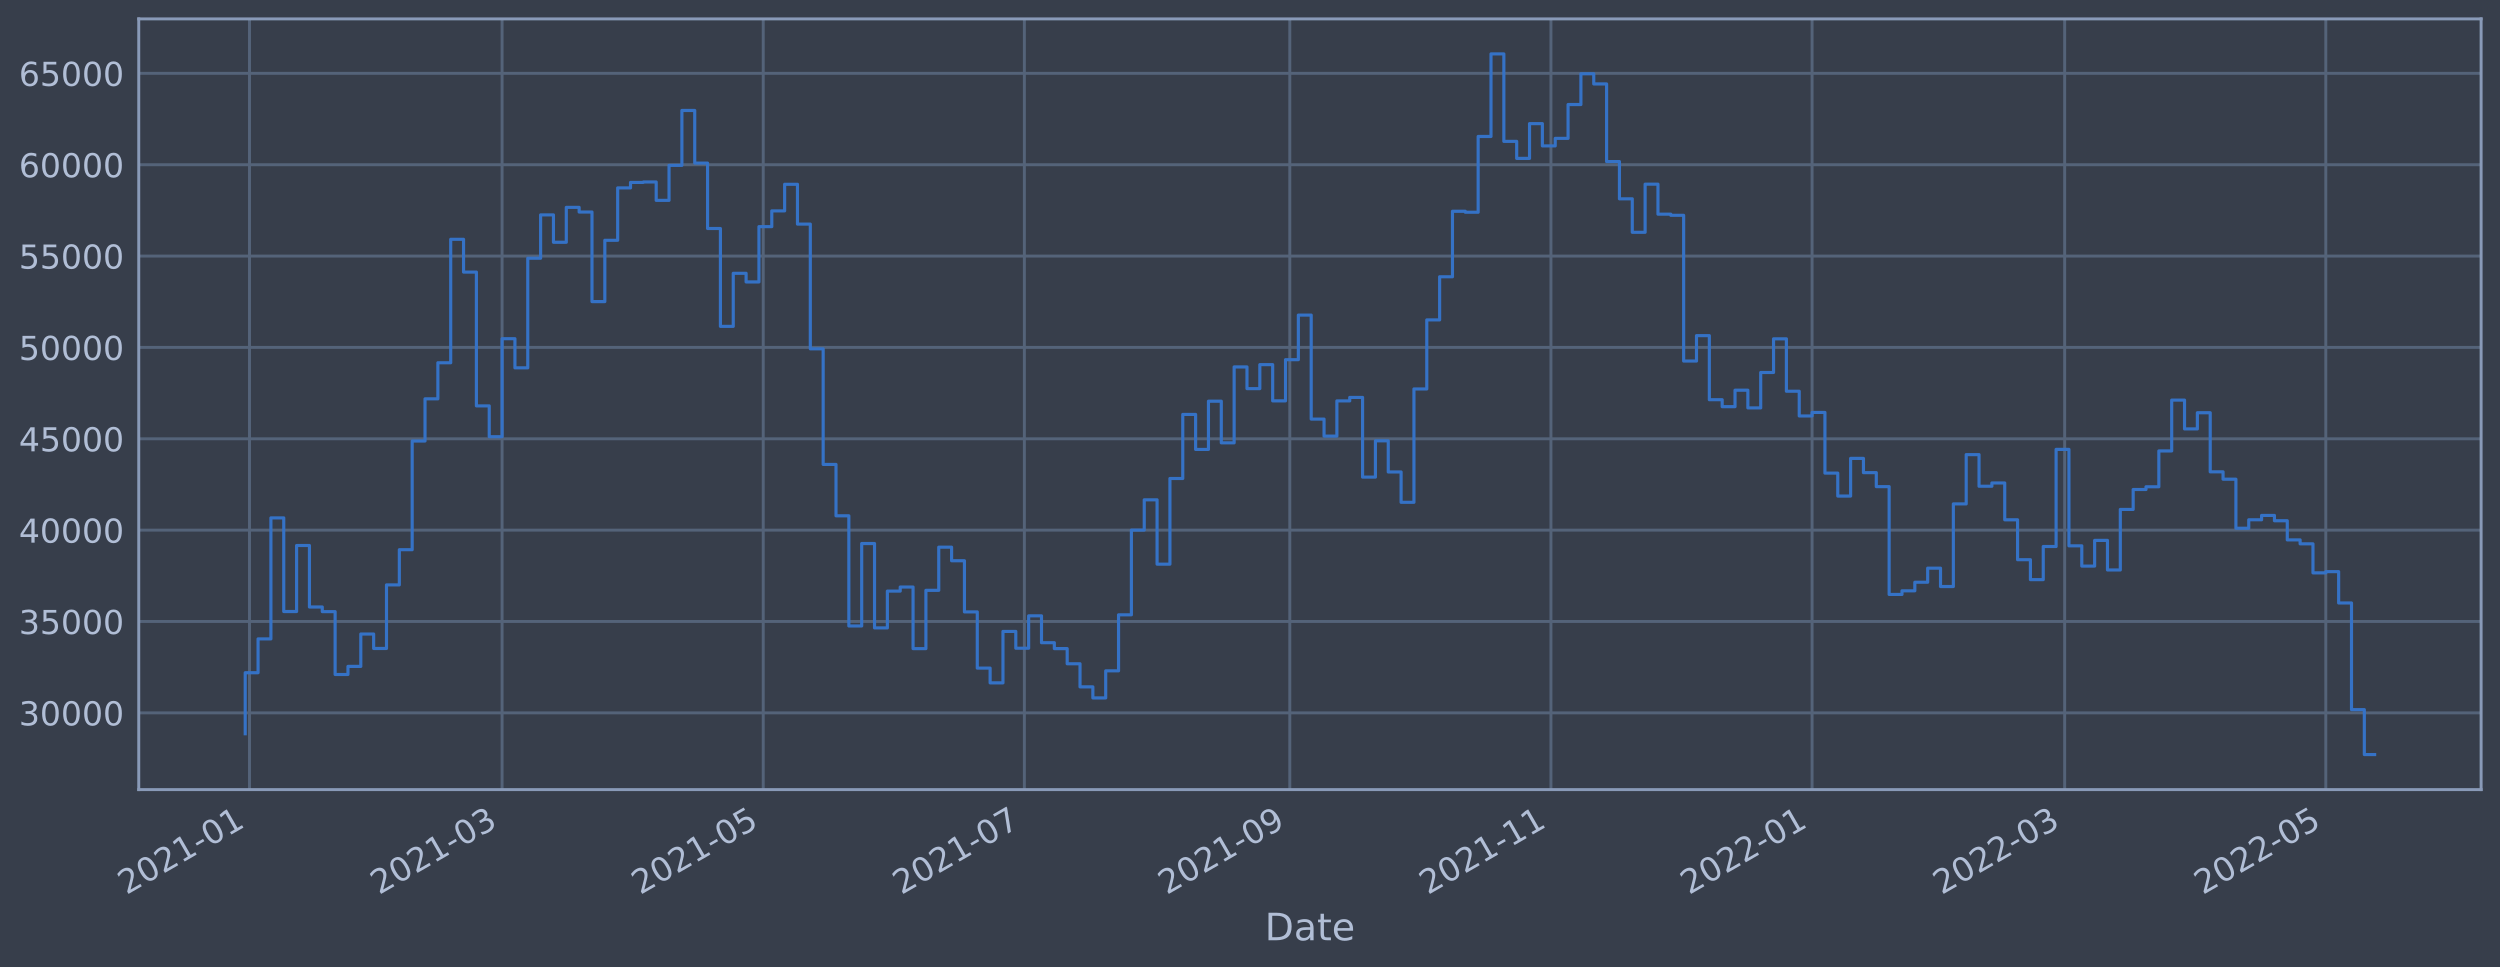
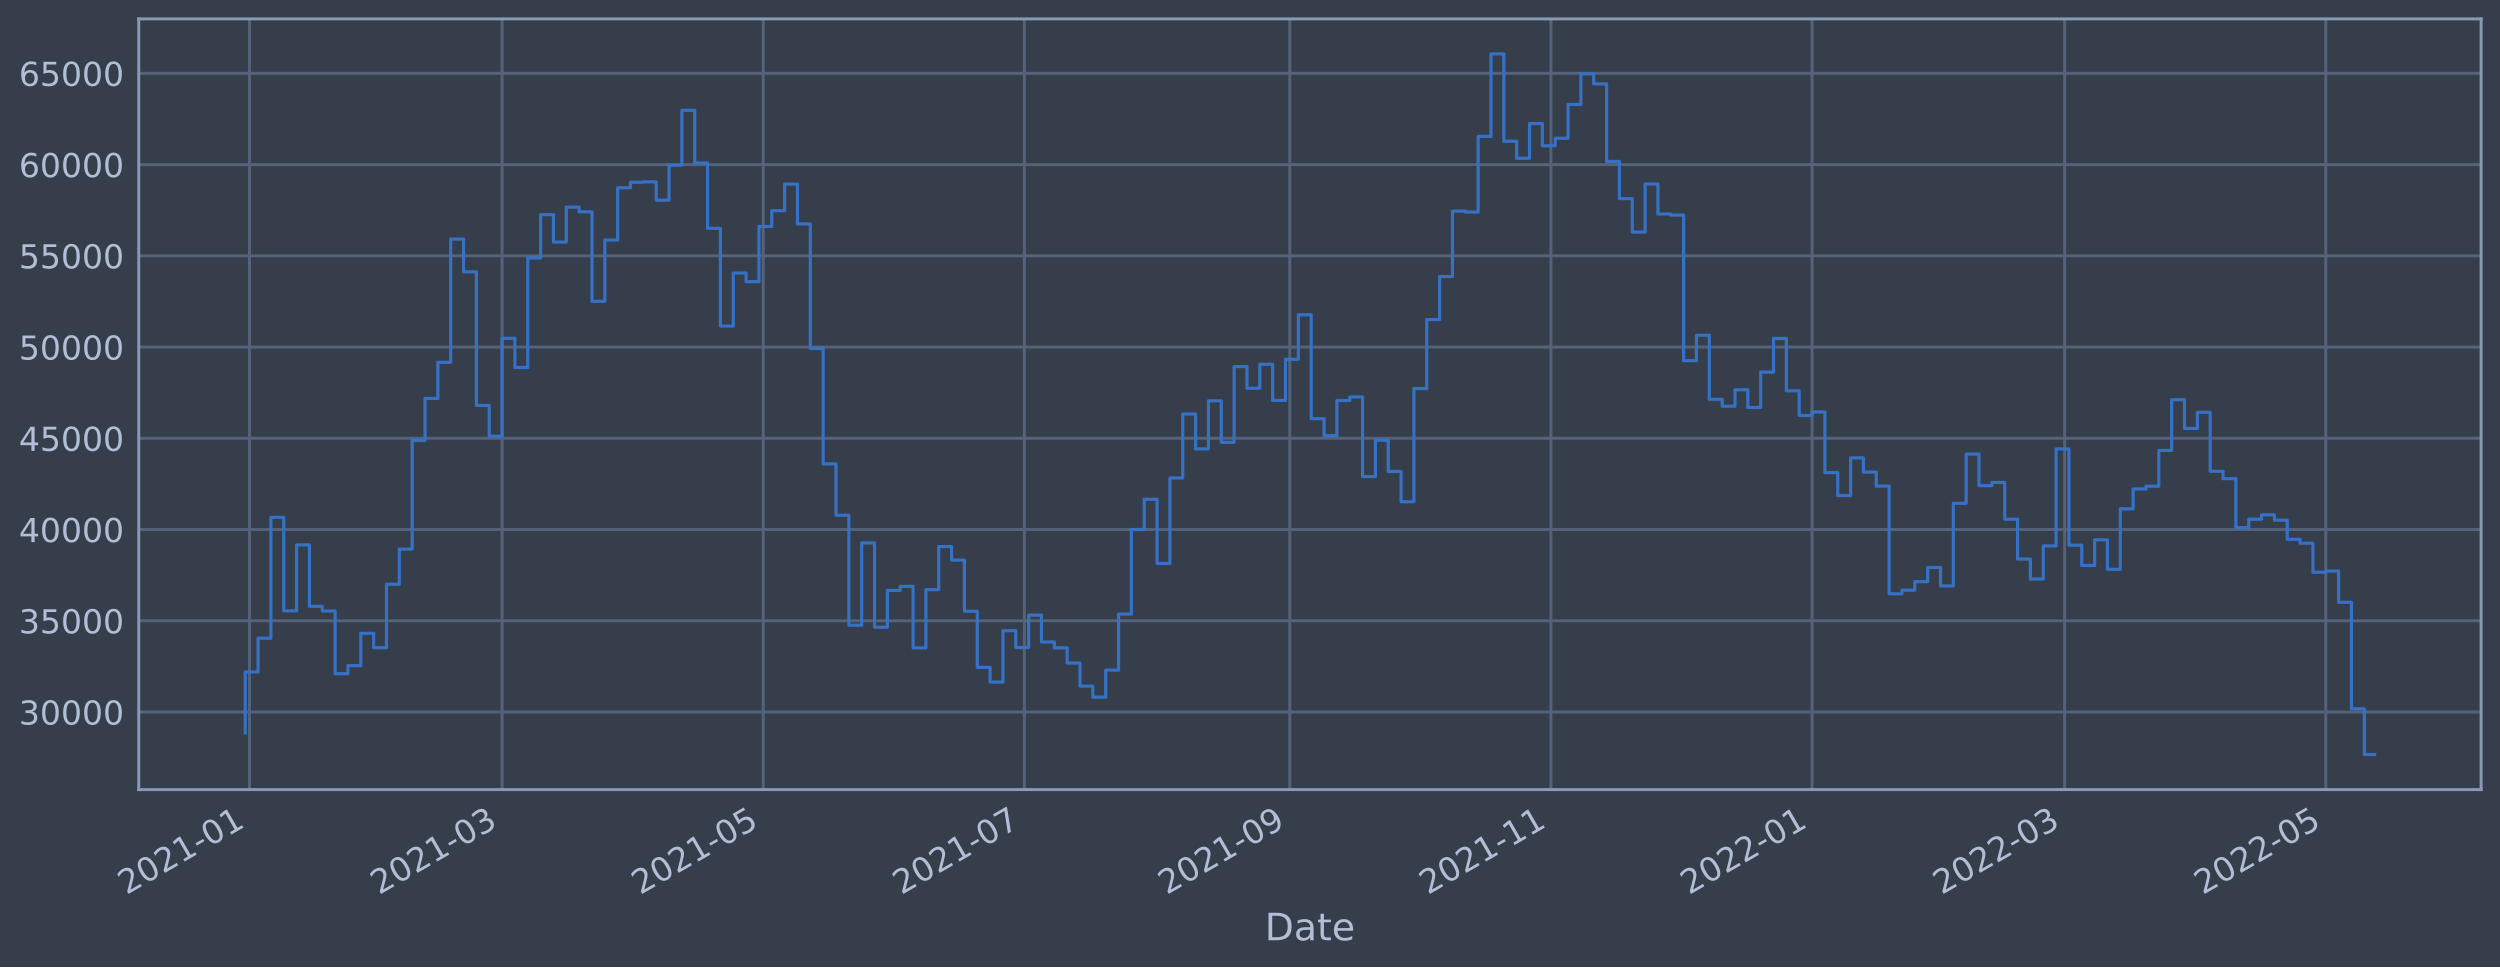
<svg xmlns="http://www.w3.org/2000/svg" xmlns:xlink="http://www.w3.org/1999/xlink" width="952.884pt" height="368.58pt" viewBox="0 0 952.884 368.58" version="1.1">
  <defs>
    <style type="text/css">*{stroke-linejoin: round; stroke-linecap: butt}</style>
  </defs>
  <g id="figure_1">
    <g id="patch_1">
      <path d="M 0 368.58  L 952.884 368.58  L 952.884 0  L 0 0  z " style="fill: #373e4b" />
    </g>
    <g id="axes_1">
      <g id="patch_2">
        <path d="M 52.884 300.96  L 945.684 300.96  L 945.684 7.2  L 52.884 7.2  z " style="fill: #373e4b" />
      </g>
      <g id="matplotlib.axis_1">
        <g id="xtick_1">
          <g id="line2d_1">
-             <path d="M 95.097 300.96  L 95.097 7.2  " clip-path="url(#pdeca96dd53)" style="fill: none; stroke: #546379; stroke-width: 1.12; stroke-linecap: square" />
+             <path d="M 95.097 300.96  L 95.097 7.2  " clip-path="url(#pbe2c7d7330)" style="fill: none; stroke: #546379; stroke-width: 1.12; stroke-linecap: square" />
          </g>
          <g id="line2d_2" />
          <g id="text_1">
-             <g style="fill: #b1bed6" transform="translate(48.19403 341.1745)rotate(-30)scale(0.126 -0.126)">
+             <g style="fill: #b1bed6" transform="translate(48.19401 341.1745)rotate(-30)scale(0.126 -0.126)">
              <defs>
                <path id="DejaVuSans-32" d="M 1228 531  L 3431 531  L 3431 0  L 469 0  L 469 531  Q 828 903 1448 1529  Q 2069 2156 2228 2338  Q 2531 2678 2651 2914  Q 2772 3150 2772 3378  Q 2772 3750 2511 3984  Q 2250 4219 1831 4219  Q 1534 4219 1204 4116  Q 875 4013 500 3803  L 500 4441  Q 881 4594 1212 4672  Q 1544 4750 1819 4750  Q 2544 4750 2975 4387  Q 3406 4025 3406 3419  Q 3406 3131 3298 2873  Q 3191 2616 2906 2266  Q 2828 2175 2409 1742  Q 1991 1309 1228 531  z " transform="scale(0.015625)" />
                <path id="DejaVuSans-30" d="M 2034 4250  Q 1547 4250 1301 3770  Q 1056 3291 1056 2328  Q 1056 1369 1301 889  Q 1547 409 2034 409  Q 2525 409 2770 889  Q 3016 1369 3016 2328  Q 3016 3291 2770 3770  Q 2525 4250 2034 4250  z M 2034 4750  Q 2819 4750 3233 4129  Q 3647 3509 3647 2328  Q 3647 1150 3233 529  Q 2819 -91 2034 -91  Q 1250 -91 836 529  Q 422 1150 422 2328  Q 422 3509 836 4129  Q 1250 4750 2034 4750  z " transform="scale(0.015625)" />
                <path id="DejaVuSans-31" d="M 794 531  L 1825 531  L 1825 4091  L 703 3866  L 703 4441  L 1819 4666  L 2450 4666  L 2450 531  L 3481 531  L 3481 0  L 794 0  L 794 531  z " transform="scale(0.015625)" />
                <path id="DejaVuSans-2d" d="M 313 2009  L 1997 2009  L 1997 1497  L 313 1497  L 313 2009  z " transform="scale(0.015625)" />
              </defs>
              <use xlink:href="#DejaVuSans-32" />
              <use xlink:href="#DejaVuSans-30" x="63.623" />
              <use xlink:href="#DejaVuSans-32" x="127.246" />
              <use xlink:href="#DejaVuSans-31" x="190.869" />
              <use xlink:href="#DejaVuSans-2d" x="254.492" />
              <use xlink:href="#DejaVuSans-30" x="290.576" />
              <use xlink:href="#DejaVuSans-31" x="354.199" />
            </g>
          </g>
        </g>
        <g id="xtick_2">
          <g id="line2d_3">
-             <path d="M 191.37 300.96  L 191.37 7.2  " clip-path="url(#pdeca96dd53)" style="fill: none; stroke: #546379; stroke-width: 1.12; stroke-linecap: square" />
+             <path d="M 191.368 300.96  L 191.368 7.2  " clip-path="url(#pbe2c7d7330)" style="fill: none; stroke: #546379; stroke-width: 1.12; stroke-linecap: square" />
          </g>
          <g id="line2d_4" />
          <g id="text_2">
-             <g style="fill: #b1bed6" transform="translate(144.4664 341.1745)rotate(-30)scale(0.126 -0.126)">
+             <g style="fill: #b1bed6" transform="translate(144.4652 341.1745)rotate(-30)scale(0.126 -0.126)">
              <defs>
                <path id="DejaVuSans-33" d="M 2597 2516  Q 3050 2419 3304 2112  Q 3559 1806 3559 1356  Q 3559 666 3084 287  Q 2609 -91 1734 -91  Q 1441 -91 1130 -33  Q 819 25 488 141  L 488 750  Q 750 597 1062 519  Q 1375 441 1716 441  Q 2309 441 2620 675  Q 2931 909 2931 1356  Q 2931 1769 2642 2001  Q 2353 2234 1838 2234  L 1294 2234  L 1294 2753  L 1863 2753  Q 2328 2753 2575 2939  Q 2822 3125 2822 3475  Q 2822 3834 2567 4026  Q 2313 4219 1838 4219  Q 1578 4219 1281 4162  Q 984 4106 628 3988  L 628 4550  Q 988 4650 1302 4700  Q 1616 4750 1894 4750  Q 2613 4750 3031 4423  Q 3450 4097 3450 3541  Q 3450 3153 3228 2886  Q 3006 2619 2597 2516  z " transform="scale(0.015625)" />
              </defs>
              <use xlink:href="#DejaVuSans-32" />
              <use xlink:href="#DejaVuSans-30" x="63.623" />
              <use xlink:href="#DejaVuSans-32" x="127.246" />
              <use xlink:href="#DejaVuSans-31" x="190.869" />
              <use xlink:href="#DejaVuSans-2d" x="254.492" />
              <use xlink:href="#DejaVuSans-30" x="290.576" />
              <use xlink:href="#DejaVuSans-33" x="354.199" />
            </g>
          </g>
        </g>
        <g id="xtick_3">
          <g id="line2d_5">
-             <path d="M 290.906 300.96  L 290.906 7.2  " clip-path="url(#pdeca96dd53)" style="fill: none; stroke: #546379; stroke-width: 1.12; stroke-linecap: square" />
+             <path d="M 290.903 300.96  L 290.903 7.2  " clip-path="url(#pbe2c7d7330)" style="fill: none; stroke: #546379; stroke-width: 1.12; stroke-linecap: square" />
          </g>
          <g id="line2d_6" />
          <g id="text_3">
-             <g style="fill: #b1bed6" transform="translate(244.0022 341.1745)rotate(-30)scale(0.126 -0.126)">
+             <g style="fill: #b1bed6" transform="translate(243.9998 341.1745)rotate(-30)scale(0.126 -0.126)">
              <defs>
                <path id="DejaVuSans-35" d="M 691 4666  L 3169 4666  L 3169 4134  L 1269 4134  L 1269 2991  Q 1406 3038 1543 3061  Q 1681 3084 1819 3084  Q 2600 3084 3056 2656  Q 3513 2228 3513 1497  Q 3513 744 3044 326  Q 2575 -91 1722 -91  Q 1428 -91 1123 -41  Q 819 9 494 109  L 494 744  Q 775 591 1075 516  Q 1375 441 1709 441  Q 2250 441 2565 725  Q 2881 1009 2881 1497  Q 2881 1984 2565 2268  Q 2250 2553 1709 2553  Q 1456 2553 1204 2497  Q 953 2441 691 2322  L 691 4666  z " transform="scale(0.015625)" />
              </defs>
              <use xlink:href="#DejaVuSans-32" />
              <use xlink:href="#DejaVuSans-30" x="63.623" />
              <use xlink:href="#DejaVuSans-32" x="127.246" />
              <use xlink:href="#DejaVuSans-31" x="190.869" />
              <use xlink:href="#DejaVuSans-2d" x="254.492" />
              <use xlink:href="#DejaVuSans-30" x="290.576" />
              <use xlink:href="#DejaVuSans-35" x="354.199" />
            </g>
          </g>
        </g>
        <g id="xtick_4">
          <g id="line2d_7">
-             <path d="M 390.441 300.96  L 390.441 7.2  " clip-path="url(#pdeca96dd53)" style="fill: none; stroke: #546379; stroke-width: 1.12; stroke-linecap: square" />
+             <path d="M 390.438 300.96  L 390.438 7.2  " clip-path="url(#pbe2c7d7330)" style="fill: none; stroke: #546379; stroke-width: 1.12; stroke-linecap: square" />
          </g>
          <g id="line2d_8" />
          <g id="text_4">
-             <g style="fill: #b1bed6" transform="translate(343.5381 341.1745)rotate(-30)scale(0.126 -0.126)">
+             <g style="fill: #b1bed6" transform="translate(343.5343 341.1745)rotate(-30)scale(0.126 -0.126)">
              <defs>
                <path id="DejaVuSans-37" d="M 525 4666  L 3525 4666  L 3525 4397  L 1831 0  L 1172 0  L 2766 4134  L 525 4134  L 525 4666  z " transform="scale(0.015625)" />
              </defs>
              <use xlink:href="#DejaVuSans-32" />
              <use xlink:href="#DejaVuSans-30" x="63.623" />
              <use xlink:href="#DejaVuSans-32" x="127.246" />
              <use xlink:href="#DejaVuSans-31" x="190.869" />
              <use xlink:href="#DejaVuSans-2d" x="254.492" />
              <use xlink:href="#DejaVuSans-30" x="290.576" />
              <use xlink:href="#DejaVuSans-37" x="354.199" />
            </g>
          </g>
        </g>
        <g id="xtick_5">
          <g id="line2d_9">
-             <path d="M 491.609 300.96  L 491.609 7.2  " clip-path="url(#pdeca96dd53)" style="fill: none; stroke: #546379; stroke-width: 1.12; stroke-linecap: square" />
+             <path d="M 491.604 300.96  L 491.604 7.2  " clip-path="url(#pbe2c7d7330)" style="fill: none; stroke: #546379; stroke-width: 1.12; stroke-linecap: square" />
          </g>
          <g id="line2d_10" />
          <g id="text_5">
-             <g style="fill: #b1bed6" transform="translate(444.7057 341.1745)rotate(-30)scale(0.126 -0.126)">
+             <g style="fill: #b1bed6" transform="translate(444.7007 341.1745)rotate(-30)scale(0.126 -0.126)">
              <defs>
                <path id="DejaVuSans-39" d="M 703 97  L 703 672  Q 941 559 1184 500  Q 1428 441 1663 441  Q 2288 441 2617 861  Q 2947 1281 2994 2138  Q 2813 1869 2534 1725  Q 2256 1581 1919 1581  Q 1219 1581 811 2004  Q 403 2428 403 3163  Q 403 3881 828 4315  Q 1253 4750 1959 4750  Q 2769 4750 3195 4129  Q 3622 3509 3622 2328  Q 3622 1225 3098 567  Q 2575 -91 1691 -91  Q 1453 -91 1209 -44  Q 966 3 703 97  z M 1959 2075  Q 2384 2075 2632 2365  Q 2881 2656 2881 3163  Q 2881 3666 2632 3958  Q 2384 4250 1959 4250  Q 1534 4250 1286 3958  Q 1038 3666 1038 3163  Q 1038 2656 1286 2365  Q 1534 2075 1959 2075  z " transform="scale(0.015625)" />
              </defs>
              <use xlink:href="#DejaVuSans-32" />
              <use xlink:href="#DejaVuSans-30" x="63.623" />
              <use xlink:href="#DejaVuSans-32" x="127.246" />
              <use xlink:href="#DejaVuSans-31" x="190.869" />
              <use xlink:href="#DejaVuSans-2d" x="254.492" />
              <use xlink:href="#DejaVuSans-30" x="290.576" />
              <use xlink:href="#DejaVuSans-39" x="354.199" />
            </g>
          </g>
        </g>
        <g id="xtick_6">
          <g id="line2d_11">
-             <path d="M 591.145 300.96  L 591.145 7.2  " clip-path="url(#pdeca96dd53)" style="fill: none; stroke: #546379; stroke-width: 1.12; stroke-linecap: square" />
+             <path d="M 591.139 300.96  L 591.139 7.2  " clip-path="url(#pbe2c7d7330)" style="fill: none; stroke: #546379; stroke-width: 1.12; stroke-linecap: square" />
          </g>
          <g id="line2d_12" />
          <g id="text_6">
-             <g style="fill: #b1bed6" transform="translate(544.2415 341.1745)rotate(-30)scale(0.126 -0.126)">
+             <g style="fill: #b1bed6" transform="translate(544.2352 341.1745)rotate(-30)scale(0.126 -0.126)">
              <use xlink:href="#DejaVuSans-32" />
              <use xlink:href="#DejaVuSans-30" x="63.623" />
              <use xlink:href="#DejaVuSans-32" x="127.246" />
              <use xlink:href="#DejaVuSans-31" x="190.869" />
              <use xlink:href="#DejaVuSans-2d" x="254.492" />
              <use xlink:href="#DejaVuSans-31" x="290.576" />
              <use xlink:href="#DejaVuSans-31" x="354.199" />
            </g>
          </g>
        </g>
        <g id="xtick_7">
          <g id="line2d_13">
-             <path d="M 690.681 300.96  L 690.681 7.2  " clip-path="url(#pdeca96dd53)" style="fill: none; stroke: #546379; stroke-width: 1.12; stroke-linecap: square" />
+             <path d="M 690.673 300.96  L 690.673 7.2  " clip-path="url(#pbe2c7d7330)" style="fill: none; stroke: #546379; stroke-width: 1.12; stroke-linecap: square" />
          </g>
          <g id="line2d_14" />
          <g id="text_7">
-             <g style="fill: #b1bed6" transform="translate(643.7773 341.1745)rotate(-30)scale(0.126 -0.126)">
+             <g style="fill: #b1bed6" transform="translate(643.7698 341.1745)rotate(-30)scale(0.126 -0.126)">
              <use xlink:href="#DejaVuSans-32" />
              <use xlink:href="#DejaVuSans-30" x="63.623" />
              <use xlink:href="#DejaVuSans-32" x="127.246" />
              <use xlink:href="#DejaVuSans-32" x="190.869" />
              <use xlink:href="#DejaVuSans-2d" x="254.492" />
              <use xlink:href="#DejaVuSans-30" x="290.576" />
              <use xlink:href="#DejaVuSans-31" x="354.199" />
            </g>
          </g>
        </g>
        <g id="xtick_8">
          <g id="line2d_15">
-             <path d="M 786.953 300.96  L 786.953 7.2  " clip-path="url(#pdeca96dd53)" style="fill: none; stroke: #546379; stroke-width: 1.12; stroke-linecap: square" />
+             <path d="M 786.944 300.96  L 786.944 7.2  " clip-path="url(#pbe2c7d7330)" style="fill: none; stroke: #546379; stroke-width: 1.12; stroke-linecap: square" />
          </g>
          <g id="line2d_16" />
          <g id="text_8">
-             <g style="fill: #b1bed6" transform="translate(740.0497 341.1745)rotate(-30)scale(0.126 -0.126)">
+             <g style="fill: #b1bed6" transform="translate(740.041 341.1745)rotate(-30)scale(0.126 -0.126)">
              <use xlink:href="#DejaVuSans-32" />
              <use xlink:href="#DejaVuSans-30" x="63.623" />
              <use xlink:href="#DejaVuSans-32" x="127.246" />
              <use xlink:href="#DejaVuSans-32" x="190.869" />
              <use xlink:href="#DejaVuSans-2d" x="254.492" />
              <use xlink:href="#DejaVuSans-30" x="290.576" />
              <use xlink:href="#DejaVuSans-33" x="354.199" />
            </g>
          </g>
        </g>
        <g id="xtick_9">
          <g id="line2d_17">
-             <path d="M 886.489 300.96  L 886.489 7.2  " clip-path="url(#pdeca96dd53)" style="fill: none; stroke: #546379; stroke-width: 1.12; stroke-linecap: square" />
+             <path d="M 886.479 300.96  L 886.479 7.2  " clip-path="url(#pbe2c7d7330)" style="fill: none; stroke: #546379; stroke-width: 1.12; stroke-linecap: square" />
          </g>
          <g id="line2d_18" />
          <g id="text_9">
-             <g style="fill: #b1bed6" transform="translate(839.5855 341.1745)rotate(-30)scale(0.126 -0.126)">
+             <g style="fill: #b1bed6" transform="translate(839.5756 341.1745)rotate(-30)scale(0.126 -0.126)">
              <use xlink:href="#DejaVuSans-32" />
              <use xlink:href="#DejaVuSans-30" x="63.623" />
              <use xlink:href="#DejaVuSans-32" x="127.246" />
              <use xlink:href="#DejaVuSans-32" x="190.869" />
              <use xlink:href="#DejaVuSans-2d" x="254.492" />
              <use xlink:href="#DejaVuSans-30" x="290.576" />
              <use xlink:href="#DejaVuSans-35" x="354.199" />
            </g>
          </g>
        </g>
        <g id="text_10">
          <g style="fill: #b1bed6" transform="translate(482.0746 358.3856)scale(0.144 -0.144)">
            <defs>
              <path id="DejaVuSans-44" d="M 1259 4147  L 1259 519  L 2022 519  Q 2988 519 3436 956  Q 3884 1394 3884 2338  Q 3884 3275 3436 3711  Q 2988 4147 2022 4147  L 1259 4147  z M 628 4666  L 1925 4666  Q 3281 4666 3915 4102  Q 4550 3538 4550 2338  Q 4550 1131 3912 565  Q 3275 0 1925 0  L 628 0  L 628 4666  z " transform="scale(0.015625)" />
              <path id="DejaVuSans-61" d="M 2194 1759  Q 1497 1759 1228 1600  Q 959 1441 959 1056  Q 959 750 1161 570  Q 1363 391 1709 391  Q 2188 391 2477 730  Q 2766 1069 2766 1631  L 2766 1759  L 2194 1759  z M 3341 1997  L 3341 0  L 2766 0  L 2766 531  Q 2569 213 2275 61  Q 1981 -91 1556 -91  Q 1019 -91 701 211  Q 384 513 384 1019  Q 384 1609 779 1909  Q 1175 2209 1959 2209  L 2766 2209  L 2766 2266  Q 2766 2663 2505 2880  Q 2244 3097 1772 3097  Q 1472 3097 1187 3025  Q 903 2953 641 2809  L 641 3341  Q 956 3463 1253 3523  Q 1550 3584 1831 3584  Q 2591 3584 2966 3190  Q 3341 2797 3341 1997  z " transform="scale(0.015625)" />
              <path id="DejaVuSans-74" d="M 1172 4494  L 1172 3500  L 2356 3500  L 2356 3053  L 1172 3053  L 1172 1153  Q 1172 725 1289 603  Q 1406 481 1766 481  L 2356 481  L 2356 0  L 1766 0  Q 1100 0 847 248  Q 594 497 594 1153  L 594 3053  L 172 3053  L 172 3500  L 594 3500  L 594 4494  L 1172 4494  z " transform="scale(0.015625)" />
              <path id="DejaVuSans-65" d="M 3597 1894  L 3597 1613  L 953 1613  Q 991 1019 1311 708  Q 1631 397 2203 397  Q 2534 397 2845 478  Q 3156 559 3463 722  L 3463 178  Q 3153 47 2828 -22  Q 2503 -91 2169 -91  Q 1331 -91 842 396  Q 353 884 353 1716  Q 353 2575 817 3079  Q 1281 3584 2069 3584  Q 2775 3584 3186 3129  Q 3597 2675 3597 1894  z M 3022 2063  Q 3016 2534 2758 2815  Q 2500 3097 2075 3097  Q 1594 3097 1305 2825  Q 1016 2553 972 2059  L 3022 2063  z " transform="scale(0.015625)" />
            </defs>
            <use xlink:href="#DejaVuSans-44" />
            <use xlink:href="#DejaVuSans-61" x="77.002" />
            <use xlink:href="#DejaVuSans-74" x="138.281" />
            <use xlink:href="#DejaVuSans-65" x="177.49" />
          </g>
        </g>
      </g>
      <g id="matplotlib.axis_2">
        <g id="ytick_1">
          <g id="line2d_19">
-             <path d="M 52.884 271.701  L 945.684 271.701  " clip-path="url(#pdeca96dd53)" style="fill: none; stroke: #546379; stroke-width: 1.12; stroke-linecap: square" />
+             <path d="M 52.884 271.389  L 945.684 271.389  " clip-path="url(#pbe2c7d7330)" style="fill: none; stroke: #546379; stroke-width: 1.12; stroke-linecap: square" />
          </g>
          <g id="line2d_20" />
          <g id="text_11">
-             <g style="fill: #b1bed6" transform="translate(7.2 276.4883)scale(0.126 -0.126)">
+             <g style="fill: #b1bed6" transform="translate(7.2 276.1763)scale(0.126 -0.126)">
              <use xlink:href="#DejaVuSans-33" />
              <use xlink:href="#DejaVuSans-30" x="63.623" />
              <use xlink:href="#DejaVuSans-30" x="127.246" />
              <use xlink:href="#DejaVuSans-30" x="190.869" />
              <use xlink:href="#DejaVuSans-30" x="254.492" />
            </g>
          </g>
        </g>
        <g id="ytick_2">
          <g id="line2d_21">
-             <path d="M 52.884 236.881  L 945.684 236.881  " clip-path="url(#pdeca96dd53)" style="fill: none; stroke: #546379; stroke-width: 1.12; stroke-linecap: square" />
+             <path d="M 52.884 236.612  L 945.684 236.612  " clip-path="url(#pbe2c7d7330)" style="fill: none; stroke: #546379; stroke-width: 1.12; stroke-linecap: square" />
          </g>
          <g id="line2d_22" />
          <g id="text_12">
-             <g style="fill: #b1bed6" transform="translate(7.2 241.668)scale(0.126 -0.126)">
+             <g style="fill: #b1bed6" transform="translate(7.2 241.3993)scale(0.126 -0.126)">
              <use xlink:href="#DejaVuSans-33" />
              <use xlink:href="#DejaVuSans-35" x="63.623" />
              <use xlink:href="#DejaVuSans-30" x="127.246" />
              <use xlink:href="#DejaVuSans-30" x="190.869" />
              <use xlink:href="#DejaVuSans-30" x="254.492" />
            </g>
          </g>
        </g>
        <g id="ytick_3">
          <g id="line2d_23">
-             <path d="M 52.884 202.061  L 945.684 202.061  " clip-path="url(#pdeca96dd53)" style="fill: none; stroke: #546379; stroke-width: 1.12; stroke-linecap: square" />
+             <path d="M 52.884 201.835  L 945.684 201.835  " clip-path="url(#pbe2c7d7330)" style="fill: none; stroke: #546379; stroke-width: 1.12; stroke-linecap: square" />
          </g>
          <g id="line2d_24" />
          <g id="text_13">
-             <g style="fill: #b1bed6" transform="translate(7.2 206.8477)scale(0.126 -0.126)">
+             <g style="fill: #b1bed6" transform="translate(7.2 206.6223)scale(0.126 -0.126)">
              <defs>
                <path id="DejaVuSans-34" d="M 2419 4116  L 825 1625  L 2419 1625  L 2419 4116  z M 2253 4666  L 3047 4666  L 3047 1625  L 3713 1625  L 3713 1100  L 3047 1100  L 3047 0  L 2419 0  L 2419 1100  L 313 1100  L 313 1709  L 2253 4666  z " transform="scale(0.015625)" />
              </defs>
              <use xlink:href="#DejaVuSans-34" />
              <use xlink:href="#DejaVuSans-30" x="63.623" />
              <use xlink:href="#DejaVuSans-30" x="127.246" />
              <use xlink:href="#DejaVuSans-30" x="190.869" />
              <use xlink:href="#DejaVuSans-30" x="254.492" />
            </g>
          </g>
        </g>
        <g id="ytick_4">
          <g id="line2d_25">
-             <path d="M 52.884 167.24  L 945.684 167.24  " clip-path="url(#pdeca96dd53)" style="fill: none; stroke: #546379; stroke-width: 1.12; stroke-linecap: square" />
+             <path d="M 52.884 167.058  L 945.684 167.058  " clip-path="url(#pbe2c7d7330)" style="fill: none; stroke: #546379; stroke-width: 1.12; stroke-linecap: square" />
          </g>
          <g id="line2d_26" />
          <g id="text_14">
-             <g style="fill: #b1bed6" transform="translate(7.2 172.0275)scale(0.126 -0.126)">
+             <g style="fill: #b1bed6" transform="translate(7.2 171.8453)scale(0.126 -0.126)">
              <use xlink:href="#DejaVuSans-34" />
              <use xlink:href="#DejaVuSans-35" x="63.623" />
              <use xlink:href="#DejaVuSans-30" x="127.246" />
              <use xlink:href="#DejaVuSans-30" x="190.869" />
              <use xlink:href="#DejaVuSans-30" x="254.492" />
            </g>
          </g>
        </g>
        <g id="ytick_5">
          <g id="line2d_27">
-             <path d="M 52.884 132.42  L 945.684 132.42  " clip-path="url(#pdeca96dd53)" style="fill: none; stroke: #546379; stroke-width: 1.12; stroke-linecap: square" />
+             <path d="M 52.884 132.281  L 945.684 132.281  " clip-path="url(#pbe2c7d7330)" style="fill: none; stroke: #546379; stroke-width: 1.12; stroke-linecap: square" />
          </g>
          <g id="line2d_28" />
          <g id="text_15">
-             <g style="fill: #b1bed6" transform="translate(7.2 137.2072)scale(0.126 -0.126)">
+             <g style="fill: #b1bed6" transform="translate(7.2 137.0683)scale(0.126 -0.126)">
              <use xlink:href="#DejaVuSans-35" />
              <use xlink:href="#DejaVuSans-30" x="63.623" />
              <use xlink:href="#DejaVuSans-30" x="127.246" />
              <use xlink:href="#DejaVuSans-30" x="190.869" />
              <use xlink:href="#DejaVuSans-30" x="254.492" />
            </g>
          </g>
        </g>
        <g id="ytick_6">
          <g id="line2d_29">
-             <path d="M 52.884 97.6  L 945.684 97.6  " clip-path="url(#pdeca96dd53)" style="fill: none; stroke: #546379; stroke-width: 1.12; stroke-linecap: square" />
+             <path d="M 52.884 97.504  L 945.684 97.504  " clip-path="url(#pbe2c7d7330)" style="fill: none; stroke: #546379; stroke-width: 1.12; stroke-linecap: square" />
          </g>
          <g id="line2d_30" />
          <g id="text_16">
-             <g style="fill: #b1bed6" transform="translate(7.2 102.387)scale(0.126 -0.126)">
+             <g style="fill: #b1bed6" transform="translate(7.2 102.2913)scale(0.126 -0.126)">
              <use xlink:href="#DejaVuSans-35" />
              <use xlink:href="#DejaVuSans-35" x="63.623" />
              <use xlink:href="#DejaVuSans-30" x="127.246" />
              <use xlink:href="#DejaVuSans-30" x="190.869" />
              <use xlink:href="#DejaVuSans-30" x="254.492" />
            </g>
          </g>
        </g>
        <g id="ytick_7">
          <g id="line2d_31">
-             <path d="M 52.884 62.78  L 945.684 62.78  " clip-path="url(#pdeca96dd53)" style="fill: none; stroke: #546379; stroke-width: 1.12; stroke-linecap: square" />
+             <path d="M 52.884 62.727  L 945.684 62.727  " clip-path="url(#pbe2c7d7330)" style="fill: none; stroke: #546379; stroke-width: 1.12; stroke-linecap: square" />
          </g>
          <g id="line2d_32" />
          <g id="text_17">
-             <g style="fill: #b1bed6" transform="translate(7.2 67.56669)scale(0.126 -0.126)">
+             <g style="fill: #b1bed6" transform="translate(7.2 67.51424)scale(0.126 -0.126)">
              <defs>
                <path id="DejaVuSans-36" d="M 2113 2584  Q 1688 2584 1439 2293  Q 1191 2003 1191 1497  Q 1191 994 1439 701  Q 1688 409 2113 409  Q 2538 409 2786 701  Q 3034 994 3034 1497  Q 3034 2003 2786 2293  Q 2538 2584 2113 2584  z M 3366 4563  L 3366 3988  Q 3128 4100 2886 4159  Q 2644 4219 2406 4219  Q 1781 4219 1451 3797  Q 1122 3375 1075 2522  Q 1259 2794 1537 2939  Q 1816 3084 2150 3084  Q 2853 3084 3261 2657  Q 3669 2231 3669 1497  Q 3669 778 3244 343  Q 2819 -91 2113 -91  Q 1303 -91 875 529  Q 447 1150 447 2328  Q 447 3434 972 4092  Q 1497 4750 2381 4750  Q 2619 4750 2861 4703  Q 3103 4656 3366 4563  z " transform="scale(0.015625)" />
              </defs>
              <use xlink:href="#DejaVuSans-36" />
              <use xlink:href="#DejaVuSans-30" x="63.623" />
              <use xlink:href="#DejaVuSans-30" x="127.246" />
              <use xlink:href="#DejaVuSans-30" x="190.869" />
              <use xlink:href="#DejaVuSans-30" x="254.492" />
            </g>
          </g>
        </g>
        <g id="ytick_8">
          <g id="line2d_33">
-             <path d="M 52.884 27.959  L 945.684 27.959  " clip-path="url(#pdeca96dd53)" style="fill: none; stroke: #546379; stroke-width: 1.12; stroke-linecap: square" />
+             <path d="M 52.884 27.95  L 945.684 27.95  " clip-path="url(#pbe2c7d7330)" style="fill: none; stroke: #546379; stroke-width: 1.12; stroke-linecap: square" />
          </g>
          <g id="line2d_34" />
          <g id="text_18">
-             <g style="fill: #b1bed6" transform="translate(7.2 32.74643)scale(0.126 -0.126)">
+             <g style="fill: #b1bed6" transform="translate(7.2 32.73723)scale(0.126 -0.126)">
              <use xlink:href="#DejaVuSans-36" />
              <use xlink:href="#DejaVuSans-35" x="63.623" />
              <use xlink:href="#DejaVuSans-30" x="127.246" />
              <use xlink:href="#DejaVuSans-30" x="190.869" />
              <use xlink:href="#DejaVuSans-30" x="254.492" />
            </g>
          </g>
        </g>
      </g>
      <g id="line2d_35">
-         <path d="M 93.466 279.664  L 93.466 256.412  L 98.361 256.412  L 98.361 243.52  L 103.256 243.52  L 103.256 197.393  L 108.151 197.393  L 108.151 233.086  L 113.046 233.086  L 113.046 207.921  L 117.942 207.921  L 117.942 231.358  L 122.837 231.358  L 122.837 233.127  L 127.732 233.127  L 127.732 257.079  L 132.627 257.079  L 132.627 254  L 137.522 254  L 137.522 241.657  L 142.418 241.657  L 142.418 247.168  L 147.313 247.168  L 147.313 222.938  L 152.208 222.938  L 152.208 209.525  L 157.103 209.525  L 157.103 168.089  L 161.998 168.089  L 161.998 152.023  L 166.894 152.023  L 166.894 138.269  L 171.789 138.269  L 171.789 91.217  L 176.684 91.217  L 176.684 103.705  L 181.579 103.705  L 181.579 154.702  L 186.474 154.702  L 186.474 166.447  L 191.37 166.447  L 191.37 129.093  L 196.265 129.093  L 196.265 140.209  L 201.16 140.209  L 201.16 98.425  L 206.055 98.425  L 206.055 81.908  L 210.95 81.908  L 210.95 92.344  L 215.846 92.344  L 215.846 79.034  L 220.741 79.034  L 220.741 80.808  L 225.636 80.808  L 225.636 114.953  L 230.531 114.953  L 230.531 91.583  L 235.427 91.583  L 235.427 71.623  L 240.322 71.623  L 240.322 69.526  L 245.217 69.526  L 245.217 69.367  L 250.112 69.367  L 250.112 76.369  L 255.007 76.369  L 255.007 63.024  L 259.903 63.024  L 259.903 42.103  L 264.798 42.103  L 264.798 62.173  L 269.693 62.173  L 269.693 87.099  L 274.588 87.099  L 274.588 124.39  L 279.483 124.39  L 279.483 104.17  L 284.379 104.17  L 284.379 107.46  L 289.274 107.46  L 289.274 86.385  L 294.169 86.385  L 294.169 80.376  L 299.064 80.376  L 299.064 70.239  L 303.959 70.239  L 303.959 85.413  L 308.855 85.413  L 308.855 132.96  L 313.75 132.96  L 313.75 177.016  L 318.645 177.016  L 318.645 196.599  L 323.54 196.599  L 323.54 238.59  L 328.435 238.59  L 328.435 207.172  L 333.331 207.172  L 333.331 239.335  L 338.226 239.335  L 338.226 225.302  L 343.121 225.302  L 343.121 223.75  L 348.016 223.75  L 348.016 247.224  L 352.911 247.224  L 352.911 225.01  L 357.807 225.01  L 357.807 208.559  L 362.702 208.559  L 362.702 213.726  L 367.597 213.726  L 367.597 233.231  L 372.492 233.231  L 372.492 254.656  L 377.387 254.656  L 377.387 260.276  L 382.283 260.276  L 382.283 240.665  L 387.178 240.665  L 387.178 247.07  L 392.073 247.07  L 392.073 234.727  L 396.968 234.727  L 396.968 244.966  L 401.863 244.966  L 401.863 247.219  L 406.759 247.219  L 406.759 252.992  L 411.654 252.992  L 411.654 261.804  L 416.549 261.804  L 416.549 266.019  L 421.444 266.019  L 421.444 255.699  L 426.34 255.699  L 426.34 234.338  L 431.235 234.338  L 431.235 202.043  L 436.13 202.043  L 436.13 190.507  L 441.025 190.507  L 441.025 215.028  L 445.92 215.028  L 445.92 182.381  L 450.816 182.381  L 450.816 157.954  L 455.711 157.954  L 455.711 171.295  L 460.606 171.295  L 460.606 152.92  L 465.501 152.92  L 465.501 168.787  L 470.396 168.787  L 470.396 139.858  L 475.292 139.858  L 475.292 148.127  L 480.187 148.127  L 480.187 138.988  L 485.082 138.988  L 485.082 152.792  L 489.977 152.792  L 489.977 137.093  L 494.872 137.093  L 494.872 120.1  L 499.768 120.1  L 499.768 159.731  L 504.663 159.731  L 504.663 166.232  L 509.558 166.232  L 509.558 152.81  L 514.453 152.81  L 514.453 151.477  L 519.348 151.477  L 519.348 181.854  L 524.244 181.854  L 524.244 168.014  L 529.139 168.014  L 529.139 179.897  L 534.034 179.897  L 534.034 191.459  L 538.929 191.459  L 538.929 148.249  L 543.824 148.249  L 543.824 121.934  L 548.72 121.934  L 548.72 105.488  L 553.615 105.488  L 553.615 80.524  L 558.51 80.524  L 558.51 80.902  L 563.405 80.902  L 563.405 52.012  L 568.3 52.012  L 568.3 20.553  L 573.196 20.553  L 573.196 53.885  L 578.091 53.885  L 578.091 60.376  L 582.986 60.376  L 582.986 47.116  L 587.881 47.116  L 587.881 55.61  L 592.777 55.61  L 592.777 52.739  L 597.672 52.739  L 597.672 39.846  L 602.567 39.846  L 602.567 28.121  L 607.462 28.121  L 607.462 31.992  L 612.357 31.992  L 612.357 61.58  L 617.253 61.58  L 617.253 75.781  L 622.148 75.781  L 622.148 88.536  L 627.043 88.536  L 627.043 70.193  L 631.938 70.193  L 631.938 81.636  L 636.833 81.636  L 636.833 82.072  L 641.729 82.072  L 641.729 137.616  L 646.624 137.616  L 646.624 127.926  L 651.519 127.926  L 651.519 152.355  L 656.414 152.355  L 656.414 155.004  L 661.309 155.004  L 661.309 148.727  L 666.205 148.727  L 666.205 155.476  L 671.1 155.476  L 671.1 141.972  L 675.995 141.972  L 675.995 129.141  L 680.89 129.141  L 680.89 149.125  L 685.785 149.125  L 685.785 158.538  L 690.681 158.538  L 690.681 157.198  L 695.576 157.198  L 695.576 180.328  L 700.471 180.328  L 700.471 189.077  L 705.366 189.077  L 705.366 174.72  L 710.261 174.72  L 710.261 180.148  L 715.157 180.148  L 715.157 185.476  L 720.052 185.476  L 720.052 226.568  L 724.947 226.568  L 724.947 225.19  L 729.842 225.19  L 729.842 221.93  L 734.737 221.93  L 734.737 216.556  L 739.633 216.556  L 739.633 223.561  L 744.528 223.561  L 744.528 192.064  L 749.423 192.064  L 749.423 173.276  L 754.318 173.276  L 754.318 185.338  L 759.213 185.338  L 759.213 184.087  L 764.109 184.087  L 764.109 198.121  L 769.004 198.121  L 769.004 213.326  L 773.899 213.326  L 773.899 220.923  L 778.794 220.923  L 778.794 208.301  L 783.69 208.301  L 783.69 171.288  L 788.585 171.288  L 788.585 208.041  L 793.48 208.041  L 793.48 215.762  L 798.375 215.762  L 798.375 205.975  L 803.27 205.975  L 803.27 217.24  L 808.166 217.24  L 808.166 194.17  L 813.061 194.17  L 813.061 186.584  L 817.956 186.584  L 817.956 185.537  L 822.851 185.537  L 822.851 171.876  L 827.746 171.876  L 827.746 152.505  L 832.642 152.505  L 832.642 163.485  L 837.537 163.485  L 837.537 157.313  L 842.432 157.313  L 842.432 179.844  L 847.327 179.844  L 847.327 182.647  L 852.222 182.647  L 852.222 201.349  L 857.118 201.349  L 857.118 198.118  L 862.013 198.118  L 862.013 196.45  L 866.908 196.45  L 866.908 198.481  L 871.803 198.481  L 871.803 205.783  L 876.698 205.783  L 876.698 207.289  L 881.594 207.289  L 881.594 218.348  L 886.489 218.348  L 886.489 217.889  L 891.384 217.889  L 891.384 229.826  L 896.279 229.826  L 896.279 270.478  L 901.174 270.478  L 901.174 287.607  L 905.102 287.607  L 905.102 287.607  " clip-path="url(#pdeca96dd53)" style="fill: none; stroke: #3572c6; stroke-width: 1.2; stroke-linecap: square" />
+         <path d="M 93.466 279.342  L 93.466 256.119  L 98.361 256.119  L 98.361 243.243  L 103.256 243.243  L 103.256 197.173  L 108.151 197.173  L 108.151 232.822  L 113.046 232.822  L 113.046 207.688  L 117.941 207.688  L 117.941 231.097  L 122.836 231.097  L 122.836 232.863  L 127.732 232.863  L 127.732 256.785  L 132.627 256.785  L 132.627 253.71  L 137.522 253.71  L 137.522 241.382  L 142.417 241.382  L 142.417 246.886  L 147.312 246.886  L 147.312 222.687  L 152.207 222.687  L 152.207 209.291  L 157.102 209.291  L 157.102 167.906  L 161.998 167.906  L 161.998 151.859  L 166.893 151.859  L 166.893 138.123  L 171.788 138.123  L 171.788 91.13  L 176.683 91.13  L 176.683 103.601  L 181.578 103.601  L 181.578 154.536  L 186.473 154.536  L 186.473 166.266  L 191.368 166.266  L 191.368 128.959  L 196.264 128.959  L 196.264 140.06  L 201.159 140.06  L 201.159 98.328  L 206.054 98.328  L 206.054 81.832  L 210.949 81.832  L 210.949 92.255  L 215.844 92.255  L 215.844 78.962  L 220.739 78.962  L 220.739 80.734  L 225.634 80.734  L 225.634 114.836  L 230.53 114.836  L 230.53 91.495  L 235.425 91.495  L 235.425 71.56  L 240.32 71.56  L 240.32 69.465  L 245.215 69.465  L 245.215 69.306  L 250.11 69.306  L 250.11 76.3  L 255.005 76.3  L 255.005 62.972  L 259.9 62.972  L 259.9 42.076  L 264.796 42.076  L 264.796 62.121  L 269.691 62.121  L 269.691 87.016  L 274.586 87.016  L 274.586 124.261  L 279.481 124.261  L 279.481 104.066  L 284.376 104.066  L 284.376 107.352  L 289.271 107.352  L 289.271 86.303  L 294.166 86.303  L 294.166 80.302  L 299.062 80.302  L 299.062 70.178  L 303.957 70.178  L 303.957 85.332  L 308.852 85.332  L 308.852 132.82  L 313.747 132.82  L 313.747 176.822  L 318.642 176.822  L 318.642 196.38  L 323.537 196.38  L 323.537 238.32  L 328.432 238.32  L 328.432 206.94  L 333.328 206.94  L 333.328 239.063  L 338.223 239.063  L 338.223 225.048  L 343.118 225.048  L 343.118 223.498  L 348.013 223.498  L 348.013 246.942  L 352.908 246.942  L 352.908 224.756  L 357.803 224.756  L 357.803 208.326  L 362.698 208.326  L 362.698 213.486  L 367.594 213.486  L 367.594 232.966  L 372.489 232.966  L 372.489 254.365  L 377.384 254.365  L 377.384 259.978  L 382.279 259.978  L 382.279 240.391  L 387.174 240.391  L 387.174 246.789  L 392.069 246.789  L 392.069 234.461  L 396.964 234.461  L 396.964 244.687  L 401.86 244.687  L 401.86 246.937  L 406.755 246.937  L 406.755 252.703  L 411.65 252.703  L 411.65 261.504  L 416.545 261.504  L 416.545 265.714  L 421.44 265.714  L 421.44 255.407  L 426.335 255.407  L 426.335 234.072  L 431.23 234.072  L 431.23 201.818  L 436.126 201.818  L 436.126 190.296  L 441.021 190.296  L 441.021 214.786  L 445.916 214.786  L 445.916 182.18  L 450.811 182.18  L 450.811 157.784  L 455.706 157.784  L 455.706 171.108  L 460.601 171.108  L 460.601 152.755  L 465.496 152.755  L 465.496 168.603  L 470.392 168.603  L 470.392 139.709  L 475.287 139.709  L 475.287 147.969  L 480.182 147.969  L 480.182 138.841  L 485.077 138.841  L 485.077 152.627  L 489.972 152.627  L 489.972 136.948  L 494.867 136.948  L 494.867 119.977  L 499.762 119.977  L 499.762 159.558  L 504.658 159.558  L 504.658 166.051  L 509.553 166.051  L 509.553 152.646  L 514.448 152.646  L 514.448 151.314  L 519.343 151.314  L 519.343 181.654  L 524.238 181.654  L 524.238 167.831  L 529.133 167.831  L 529.133 179.699  L 534.029 179.699  L 534.029 191.247  L 538.924 191.247  L 538.924 148.09  L 543.819 148.09  L 543.819 121.808  L 548.714 121.808  L 548.714 105.383  L 553.609 105.383  L 553.609 80.45  L 558.504 80.45  L 558.504 80.827  L 563.399 80.827  L 563.399 51.973  L 568.295 51.973  L 568.295 20.553  L 573.19 20.553  L 573.19 53.843  L 578.085 53.843  L 578.085 60.326  L 582.98 60.326  L 582.98 47.083  L 587.875 47.083  L 587.875 55.567  L 592.77 55.567  L 592.77 52.699  L 597.665 52.699  L 597.665 39.822  L 602.561 39.822  L 602.561 28.112  L 607.456 28.112  L 607.456 31.978  L 612.351 31.978  L 612.351 61.529  L 617.246 61.529  L 617.246 75.713  L 622.141 75.713  L 622.141 88.452  L 627.036 88.452  L 627.036 70.132  L 631.931 70.132  L 631.931 81.561  L 636.827 81.561  L 636.827 81.995  L 641.722 81.995  L 641.722 137.471  L 646.617 137.471  L 646.617 127.792  L 651.512 127.792  L 651.512 152.191  L 656.407 152.191  L 656.407 154.837  L 661.302 154.837  L 661.302 148.568  L 666.197 148.568  L 666.197 155.309  L 671.093 155.309  L 671.093 141.822  L 675.988 141.822  L 675.988 129.006  L 680.883 129.006  L 680.883 148.965  L 685.778 148.965  L 685.778 158.367  L 690.673 158.367  L 690.673 157.029  L 695.568 157.029  L 695.568 180.13  L 700.463 180.13  L 700.463 188.867  L 705.359 188.867  L 705.359 174.528  L 710.254 174.528  L 710.254 179.95  L 715.149 179.95  L 715.149 185.271  L 720.044 185.271  L 720.044 226.312  L 724.939 226.312  L 724.939 224.935  L 729.834 224.935  L 729.834 221.68  L 734.729 221.68  L 734.729 216.312  L 739.625 216.312  L 739.625 223.309  L 744.52 223.309  L 744.52 191.851  L 749.415 191.851  L 749.415 173.087  L 754.31 173.087  L 754.31 185.133  L 759.205 185.133  L 759.205 183.884  L 764.1 183.884  L 764.1 197.901  L 768.995 197.901  L 768.995 213.087  L 773.891 213.087  L 773.891 220.674  L 778.786 220.674  L 778.786 208.068  L 783.681 208.068  L 783.681 171.101  L 788.576 171.101  L 788.576 207.808  L 793.471 207.808  L 793.471 215.52  L 798.366 215.52  L 798.366 205.745  L 803.261 205.745  L 803.261 216.995  L 808.157 216.995  L 808.157 193.954  L 813.052 193.954  L 813.052 186.378  L 817.947 186.378  L 817.947 185.332  L 822.842 185.332  L 822.842 171.688  L 827.737 171.688  L 827.737 152.341  L 832.632 152.341  L 832.632 163.308  L 837.527 163.308  L 837.527 157.143  L 842.423 157.143  L 842.423 179.646  L 847.318 179.646  L 847.318 182.446  L 852.213 182.446  L 852.213 201.124  L 857.108 201.124  L 857.108 197.897  L 862.003 197.897  L 862.003 196.231  L 866.898 196.231  L 866.898 198.26  L 871.793 198.26  L 871.793 205.552  L 876.689 205.552  L 876.689 207.057  L 881.584 207.057  L 881.584 218.103  L 886.479 218.103  L 886.479 217.644  L 891.374 217.644  L 891.374 229.566  L 896.269 229.566  L 896.269 270.167  L 901.164 270.167  L 901.164 287.607  L 905.102 287.607  L 905.102 287.607  " clip-path="url(#pbe2c7d7330)" style="fill: none; stroke: #3572c6; stroke-width: 1.2; stroke-linecap: square" />
      </g>
      <g id="patch_3">
        <path d="M 52.884 300.96  L 52.884 7.2  " style="fill: none; stroke: #899ab8; stroke-width: 1.12; stroke-linejoin: miter; stroke-linecap: square" />
      </g>
      <g id="patch_4">
        <path d="M 945.684 300.96  L 945.684 7.2  " style="fill: none; stroke: #899ab8; stroke-width: 1.12; stroke-linejoin: miter; stroke-linecap: square" />
      </g>
      <g id="patch_5">
        <path d="M 52.884 300.96  L 945.684 300.96  " style="fill: none; stroke: #899ab8; stroke-width: 1.12; stroke-linejoin: miter; stroke-linecap: square" />
      </g>
      <g id="patch_6">
        <path d="M 52.884 7.2  L 945.684 7.2  " style="fill: none; stroke: #899ab8; stroke-width: 1.12; stroke-linejoin: miter; stroke-linecap: square" />
      </g>
    </g>
  </g>
  <defs>
-     <clipPath id="pdeca96dd53">
+     <clipPath id="pbe2c7d7330">
      <rect x="52.884" y="7.2" width="892.8" height="293.76" />
    </clipPath>
  </defs>
</svg>
